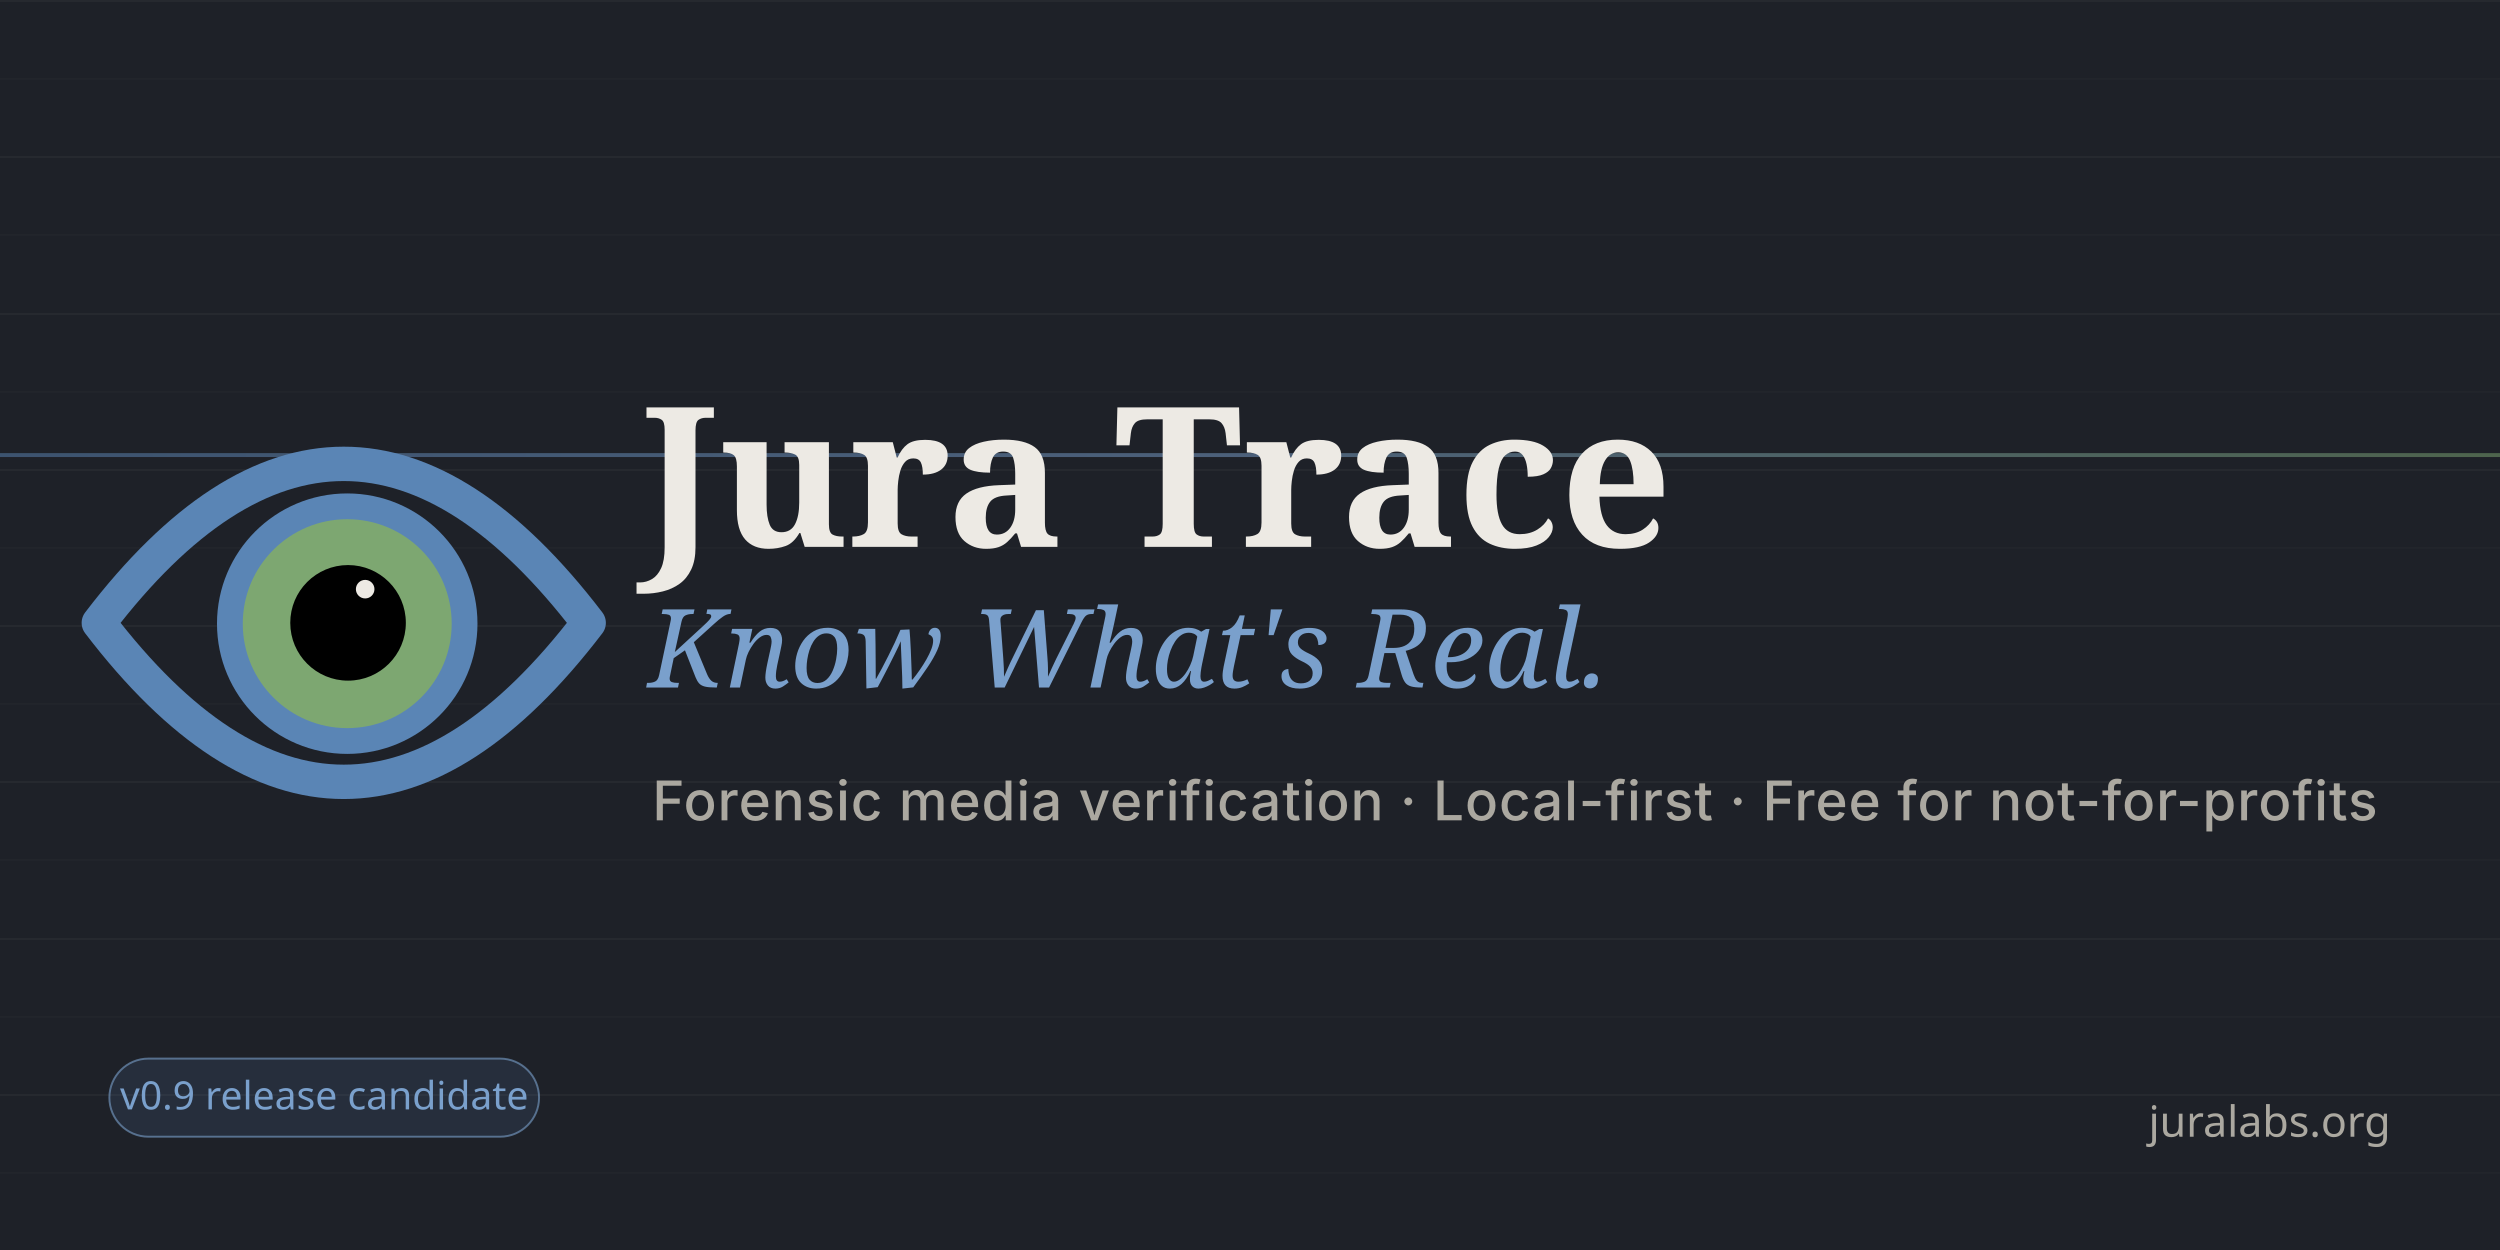
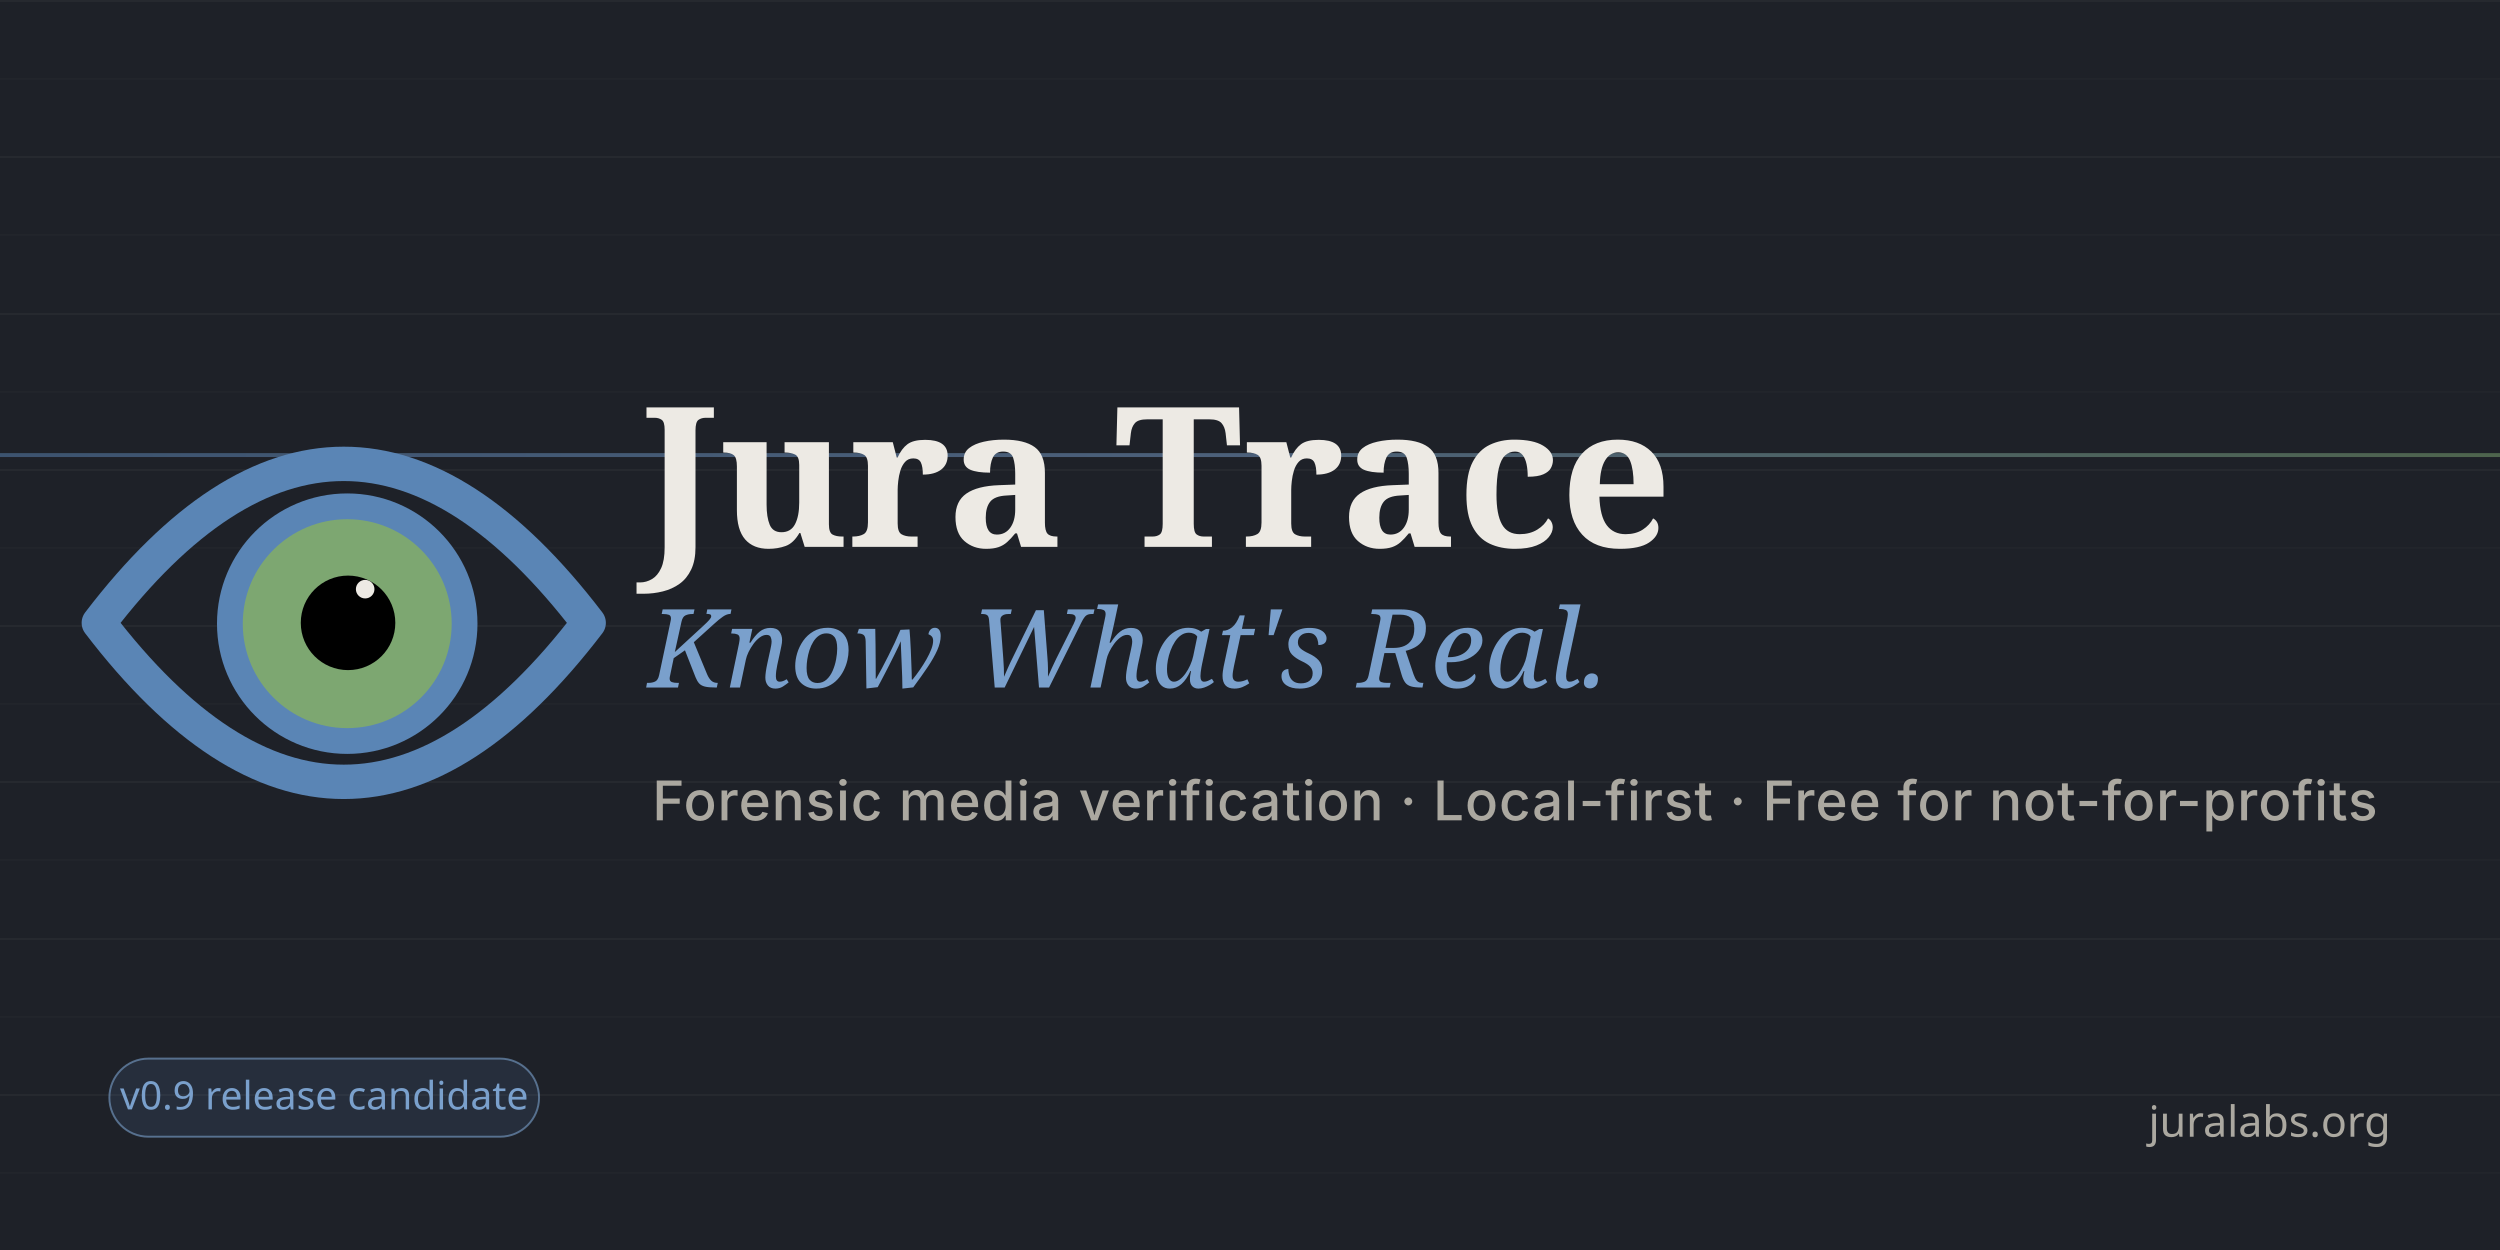
<svg xmlns="http://www.w3.org/2000/svg" viewBox="0 0 1280 640" width="1280" height="640">
  <rect width="1280" height="640" fill="#1E2128" />
  <rect width="1280" height="640" fill="url(#stratum)" />
  <rect x="0" y="232" width="1280" height="2" fill="url(#earthline)" opacity="0.5" />
  <g transform="translate(176, 320) scale(1.10)" stroke-linejoin="round">
    <path d="M -114 -1 C -38.67 -99.67, 38.67 -99.67, 114 -1 C 38.67 97.67, -38.67 97.67, -114 -1 Z" fill="none" stroke="#5A85B5" stroke-width="16" />
    <circle cx="1.62" cy="-0.62" r="54.62" fill="#7DA771" stroke="#5A85B5" stroke-width="12" />
-     <circle cx="2" cy="-1" r="26.9" fill="#000000" />
+     <circle cx="2" cy="-1" r="22" fill="#000000" />
    <circle cx="9.97" cy="-16.68" r="4.32" fill="#EDEAE4" />
  </g>
  <text x="328" y="280" font-family="Georgia, 'Source Serif 4', 'Freight Text Pro', serif" font-size="100" font-weight="700" fill="#EDEAE4">Jura Trace</text>
  <text x="332" y="352" font-family="Georgia, 'Source Serif 4', 'Freight Text Pro', serif" font-size="56" font-style="italic" fill="#7AA0CC">Know What's Real.</text>
  <text x="334" y="420" font-family="'Source Sans 3', 'Avenir Next', 'Inter', sans-serif" font-size="28" font-weight="500" letter-spacing="0.5" fill="#ABA8A0">Forensic media verification  ·  Local-first  ·  Free for not-for-profits</text>
  <g transform="translate(56, 542)">
    <rect width="220" height="40" rx="20" fill="#5A85B5" fill-opacity="0.14" stroke="#7AA0CC" stroke-opacity="0.6" stroke-width="1" />
    <text x="110" y="26" text-anchor="middle" font-family="'Source Sans 3', 'Avenir Next', sans-serif" font-size="20" font-weight="500" fill="#7AA0CC">v0.9 release candidate</text>
  </g>
  <text x="1224" y="582" text-anchor="end" font-family="'Source Sans 3', 'Avenir Next', sans-serif" font-size="22" font-weight="500" fill="#ABA8A0">juralabs.org</text>
  <defs>
    <pattern id="stratum" x="0" y="0" width="1280" height="80" patternUnits="userSpaceOnUse">
      <rect x="0" y="0" width="1280" height="1" fill="#EDEAE4" opacity="0.04" />
      <rect x="0" y="40" width="1280" height="1" fill="#EDEAE4" opacity="0.02" />
    </pattern>
    <linearGradient id="earthline" x1="0%" y1="0%" x2="100%" y2="0%">
      <stop offset="0%" stop-color="#5A85B5" />
      <stop offset="50%" stop-color="#7AA0CC" />
      <stop offset="100%" stop-color="#7DA771" />
    </linearGradient>
  </defs>
</svg>
